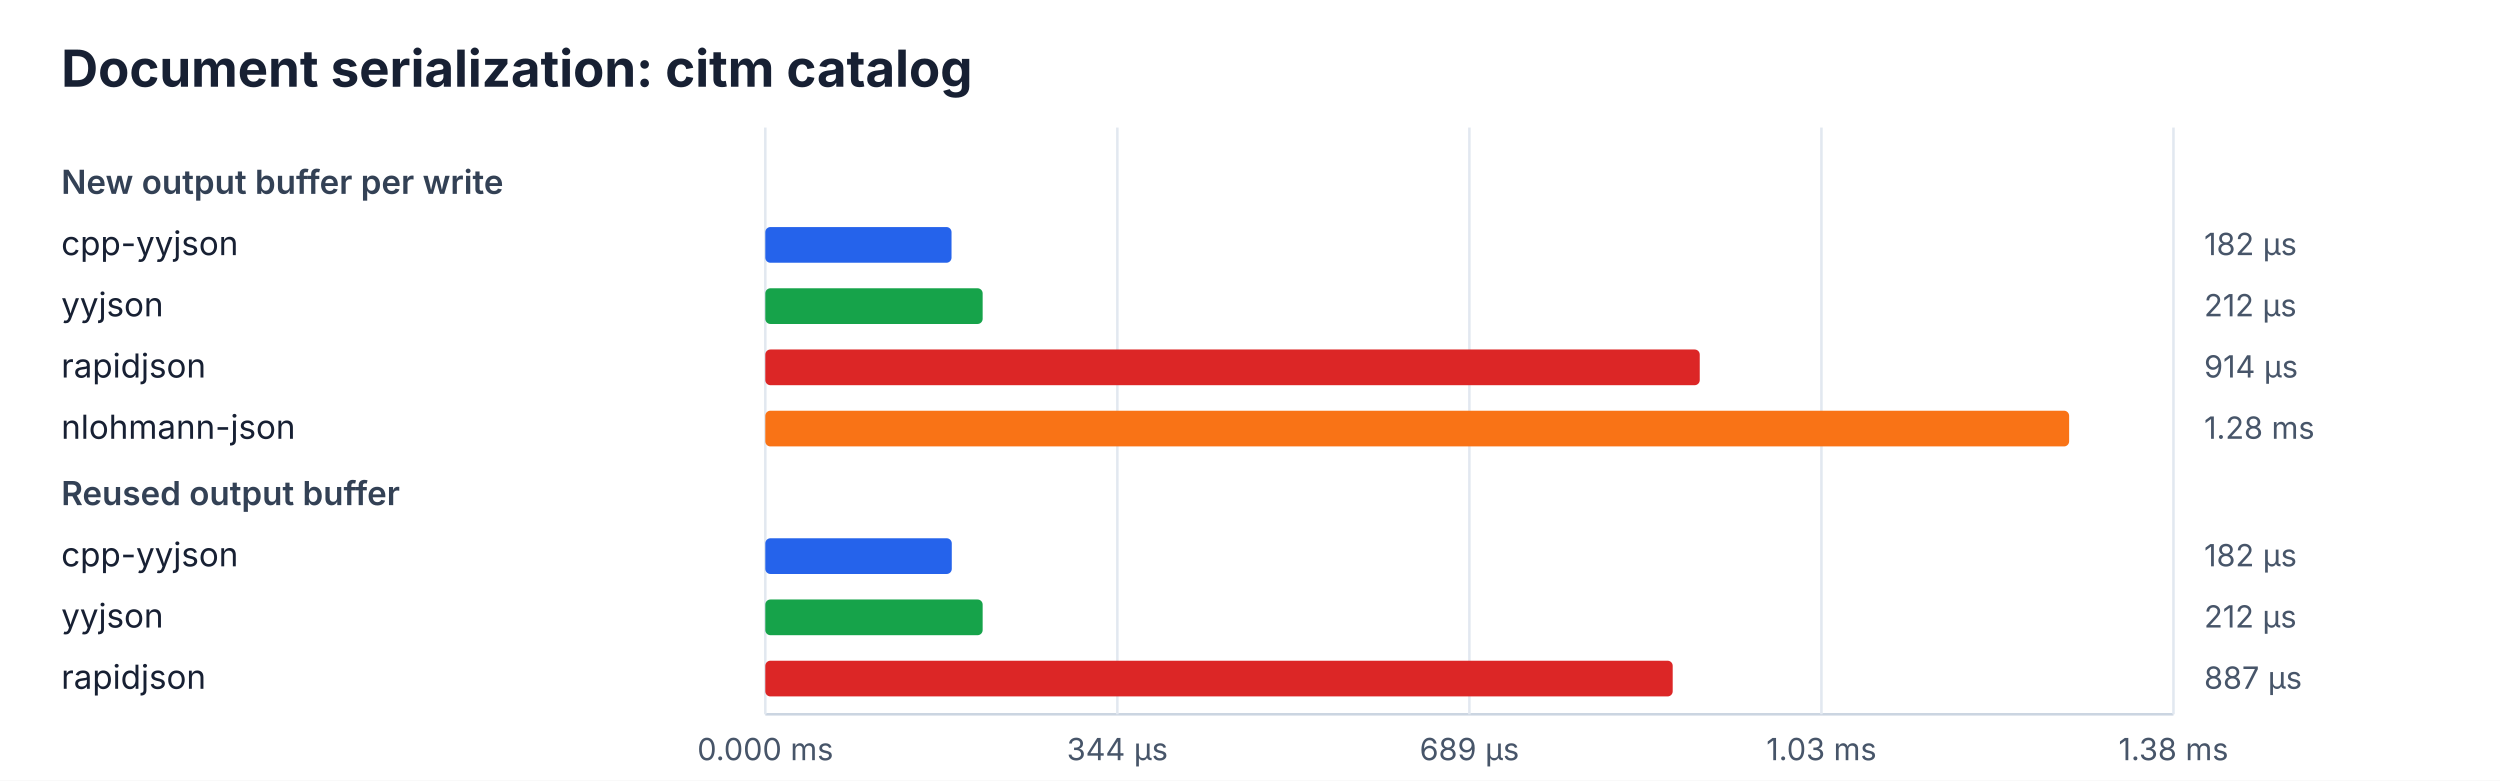
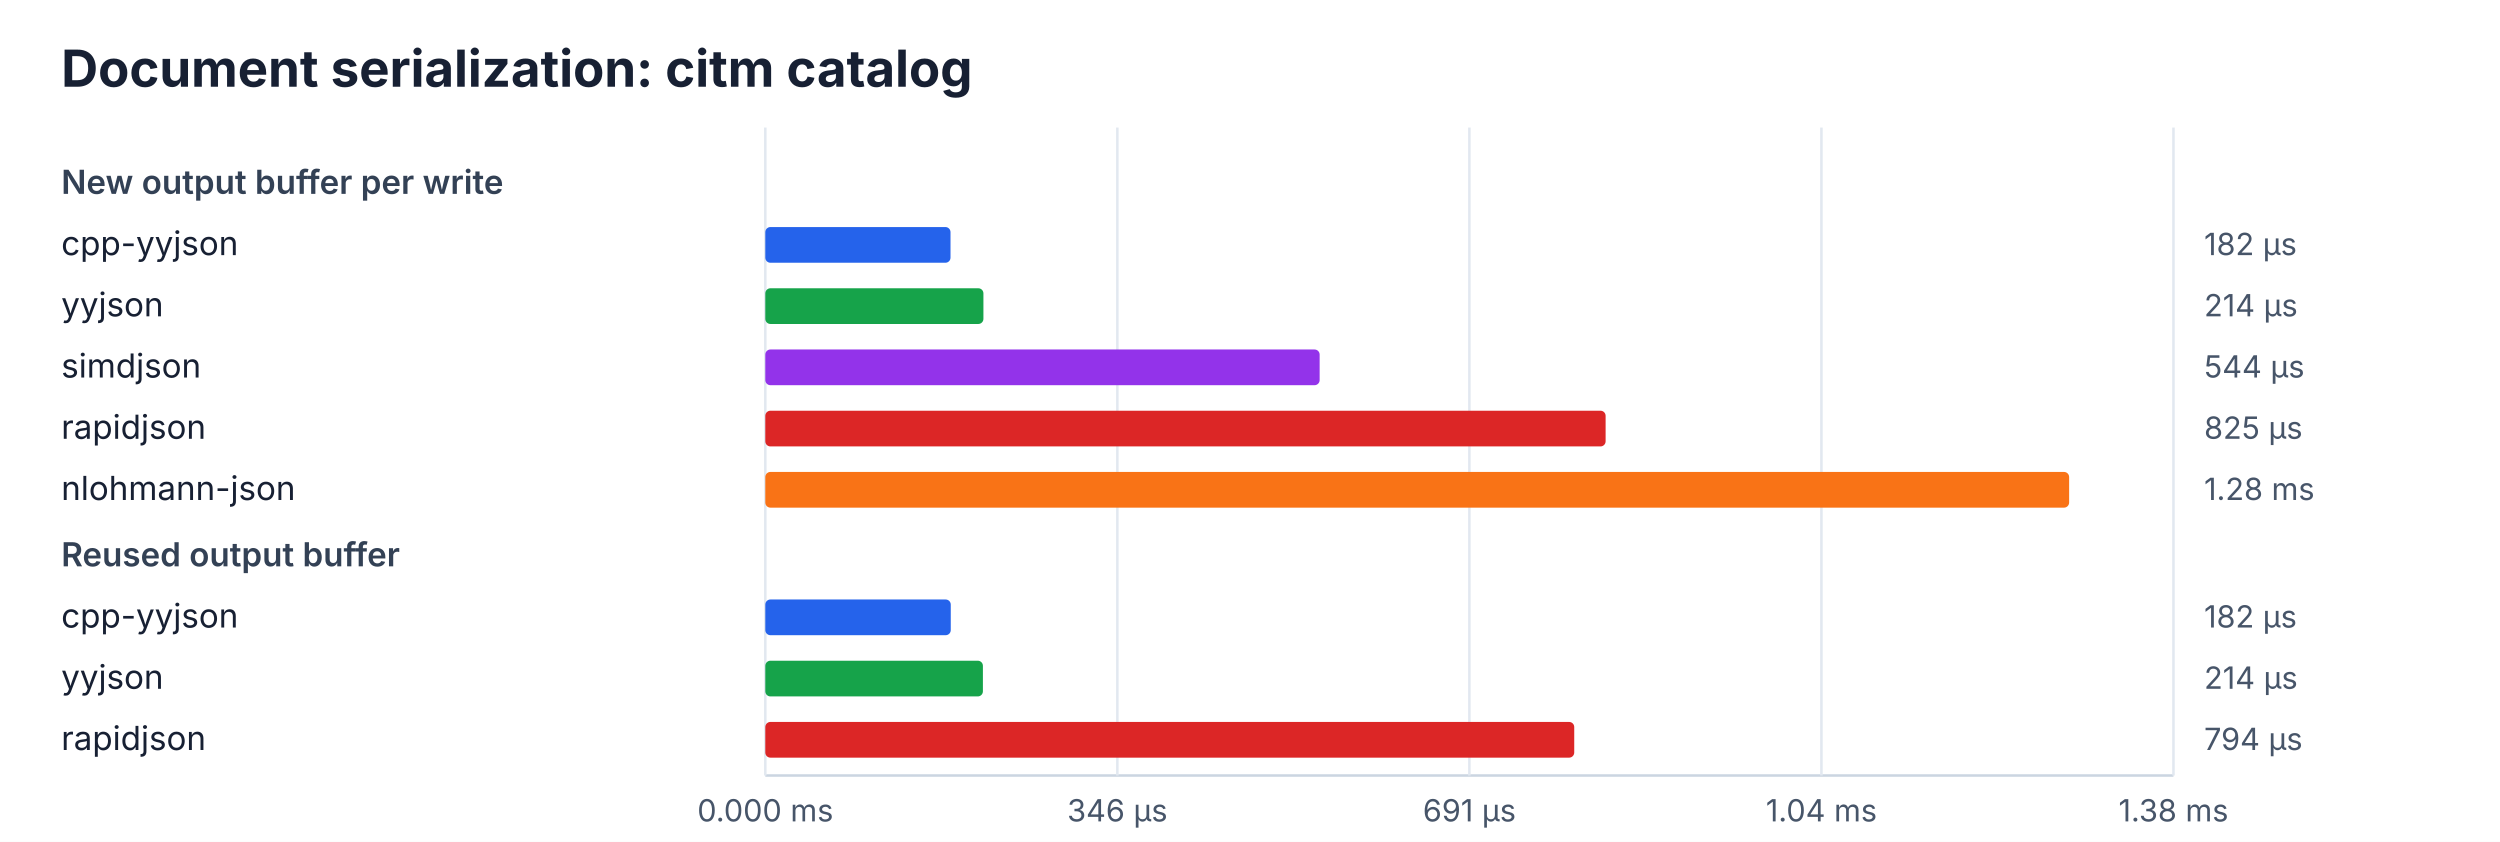
- <svg xmlns="http://www.w3.org/2000/svg" width="980" height="306" viewBox="0 0 980 306">
+ <svg xmlns="http://www.w3.org/2000/svg" width="980" height="330" viewBox="0 0 980 330">
  <rect width="100%" height="100%" fill="#ffffff" />
  <style>text{font-family:ui-sans-serif,system-ui,-apple-system,BlinkMacSystemFont,"Segoe UI",sans-serif;fill:#172033}.title{font-size:20px;font-weight:700}.heading{font-size:13px;font-weight:600;fill:#334155}.label{font-size:13px}.value{font-size:12px;fill:#475569}.axis{stroke:#cbd5e1;stroke-width:1}.grid{stroke:#e2e8f0;stroke-width:1}</style>
  <text x="24" y="34" class="title">Document serialization: citm catalog</text>
-   <line x1="300" y1="280" x2="852" y2="280" class="axis" />
-   <line x1="300.0" y1="50" x2="300.0" y2="280" class="grid" />
-   <text x="300.0" y="298" class="value" text-anchor="middle">0.000 ms</text>
-   <line x1="438.0" y1="50" x2="438.0" y2="280" class="grid" />
-   <text x="438.0" y="298" class="value" text-anchor="middle">344 µs</text>
-   <line x1="576.0" y1="50" x2="576.0" y2="280" class="grid" />
-   <text x="576.0" y="298" class="value" text-anchor="middle">689 µs</text>
-   <line x1="714.0" y1="50" x2="714.0" y2="280" class="grid" />
-   <text x="714.0" y="298" class="value" text-anchor="middle">1.03 ms</text>
-   <line x1="852.0" y1="50" x2="852.0" y2="280" class="grid" />
-   <text x="852.0" y="298" class="value" text-anchor="middle">1.38 ms</text>
+   <line x1="300" y1="304" x2="852" y2="304" class="axis" />
+   <line x1="300.0" y1="50" x2="300.0" y2="304" class="grid" />
+   <text x="300.0" y="322" class="value" text-anchor="middle">0.000 ms</text>
+   <line x1="438.0" y1="50" x2="438.0" y2="304" class="grid" />
+   <text x="438.0" y="322" class="value" text-anchor="middle">346 µs</text>
+   <line x1="576.0" y1="50" x2="576.0" y2="304" class="grid" />
+   <text x="576.0" y="322" class="value" text-anchor="middle">691 µs</text>
+   <line x1="714.0" y1="50" x2="714.0" y2="304" class="grid" />
+   <text x="714.0" y="322" class="value" text-anchor="middle">1.04 ms</text>
+   <line x1="852.0" y1="50" x2="852.0" y2="304" class="grid" />
+   <text x="852.0" y="322" class="value" text-anchor="middle">1.38 ms</text>
  <text x="24" y="76" class="heading">New output buffer per write</text>
  <text x="24" y="100" class="label">cpp-yyjson</text>
-   <rect x="300" y="89" width="73.0" height="14" rx="2" fill="#2563eb" />
+   <rect x="300" y="89" width="72.6" height="14" rx="2" fill="#2563eb" />
  <text x="864" y="100" class="value">182 µs</text>
  <text x="24" y="124" class="label">yyjson</text>
-   <rect x="300" y="113" width="85.2" height="14" rx="2" fill="#16a34a" />
-   <text x="864" y="124" class="value">212 µs</text>
-   <text x="24" y="148" class="label">rapidjson</text>
-   <rect x="300" y="137" width="366.3" height="14" rx="2" fill="#dc2626" />
-   <text x="864" y="148" class="value">914 µs</text>
-   <text x="24" y="172" class="label">nlohmann-json</text>
-   <rect x="300" y="161" width="511.1" height="14" rx="2" fill="#f97316" />
-   <text x="864" y="172" class="value">1.28 ms</text>
-   <text x="24" y="198" class="heading">Reused output buffer</text>
-   <text x="24" y="222" class="label">cpp-yyjson</text>
-   <rect x="300" y="211" width="73.1" height="14" rx="2" fill="#2563eb" />
-   <text x="864" y="222" class="value">182 µs</text>
-   <text x="24" y="246" class="label">yyjson</text>
-   <rect x="300" y="235" width="85.2" height="14" rx="2" fill="#16a34a" />
-   <text x="864" y="246" class="value">212 µs</text>
-   <text x="24" y="270" class="label">rapidjson</text>
-   <rect x="300" y="259" width="355.7" height="14" rx="2" fill="#dc2626" />
-   <text x="864" y="270" class="value">887 µs</text>
+   <rect x="300" y="113" width="85.5" height="14" rx="2" fill="#16a34a" />
+   <text x="864" y="124" class="value">214 µs</text>
+   <text x="24" y="148" class="label">simdjson</text>
+   <rect x="300" y="137" width="217.3" height="14" rx="2" fill="#9333ea" />
+   <text x="864" y="148" class="value">544 µs</text>
+   <text x="24" y="172" class="label">rapidjson</text>
+   <rect x="300" y="161" width="329.4" height="14" rx="2" fill="#dc2626" />
+   <text x="864" y="172" class="value">825 µs</text>
+   <text x="24" y="196" class="label">nlohmann-json</text>
+   <rect x="300" y="185" width="511.1" height="14" rx="2" fill="#f97316" />
+   <text x="864" y="196" class="value">1.28 ms</text>
+   <text x="24" y="222" class="heading">Reused output buffer</text>
+   <text x="24" y="246" class="label">cpp-yyjson</text>
+   <rect x="300" y="235" width="72.7" height="14" rx="2" fill="#2563eb" />
+   <text x="864" y="246" class="value">182 µs</text>
+   <text x="24" y="270" class="label">yyjson</text>
+   <rect x="300" y="259" width="85.3" height="14" rx="2" fill="#16a34a" />
+   <text x="864" y="270" class="value">214 µs</text>
+   <text x="24" y="294" class="label">rapidjson</text>
+   <rect x="300" y="283" width="317.1" height="14" rx="2" fill="#dc2626" />
+   <text x="864" y="294" class="value">794 µs</text>
</svg>
